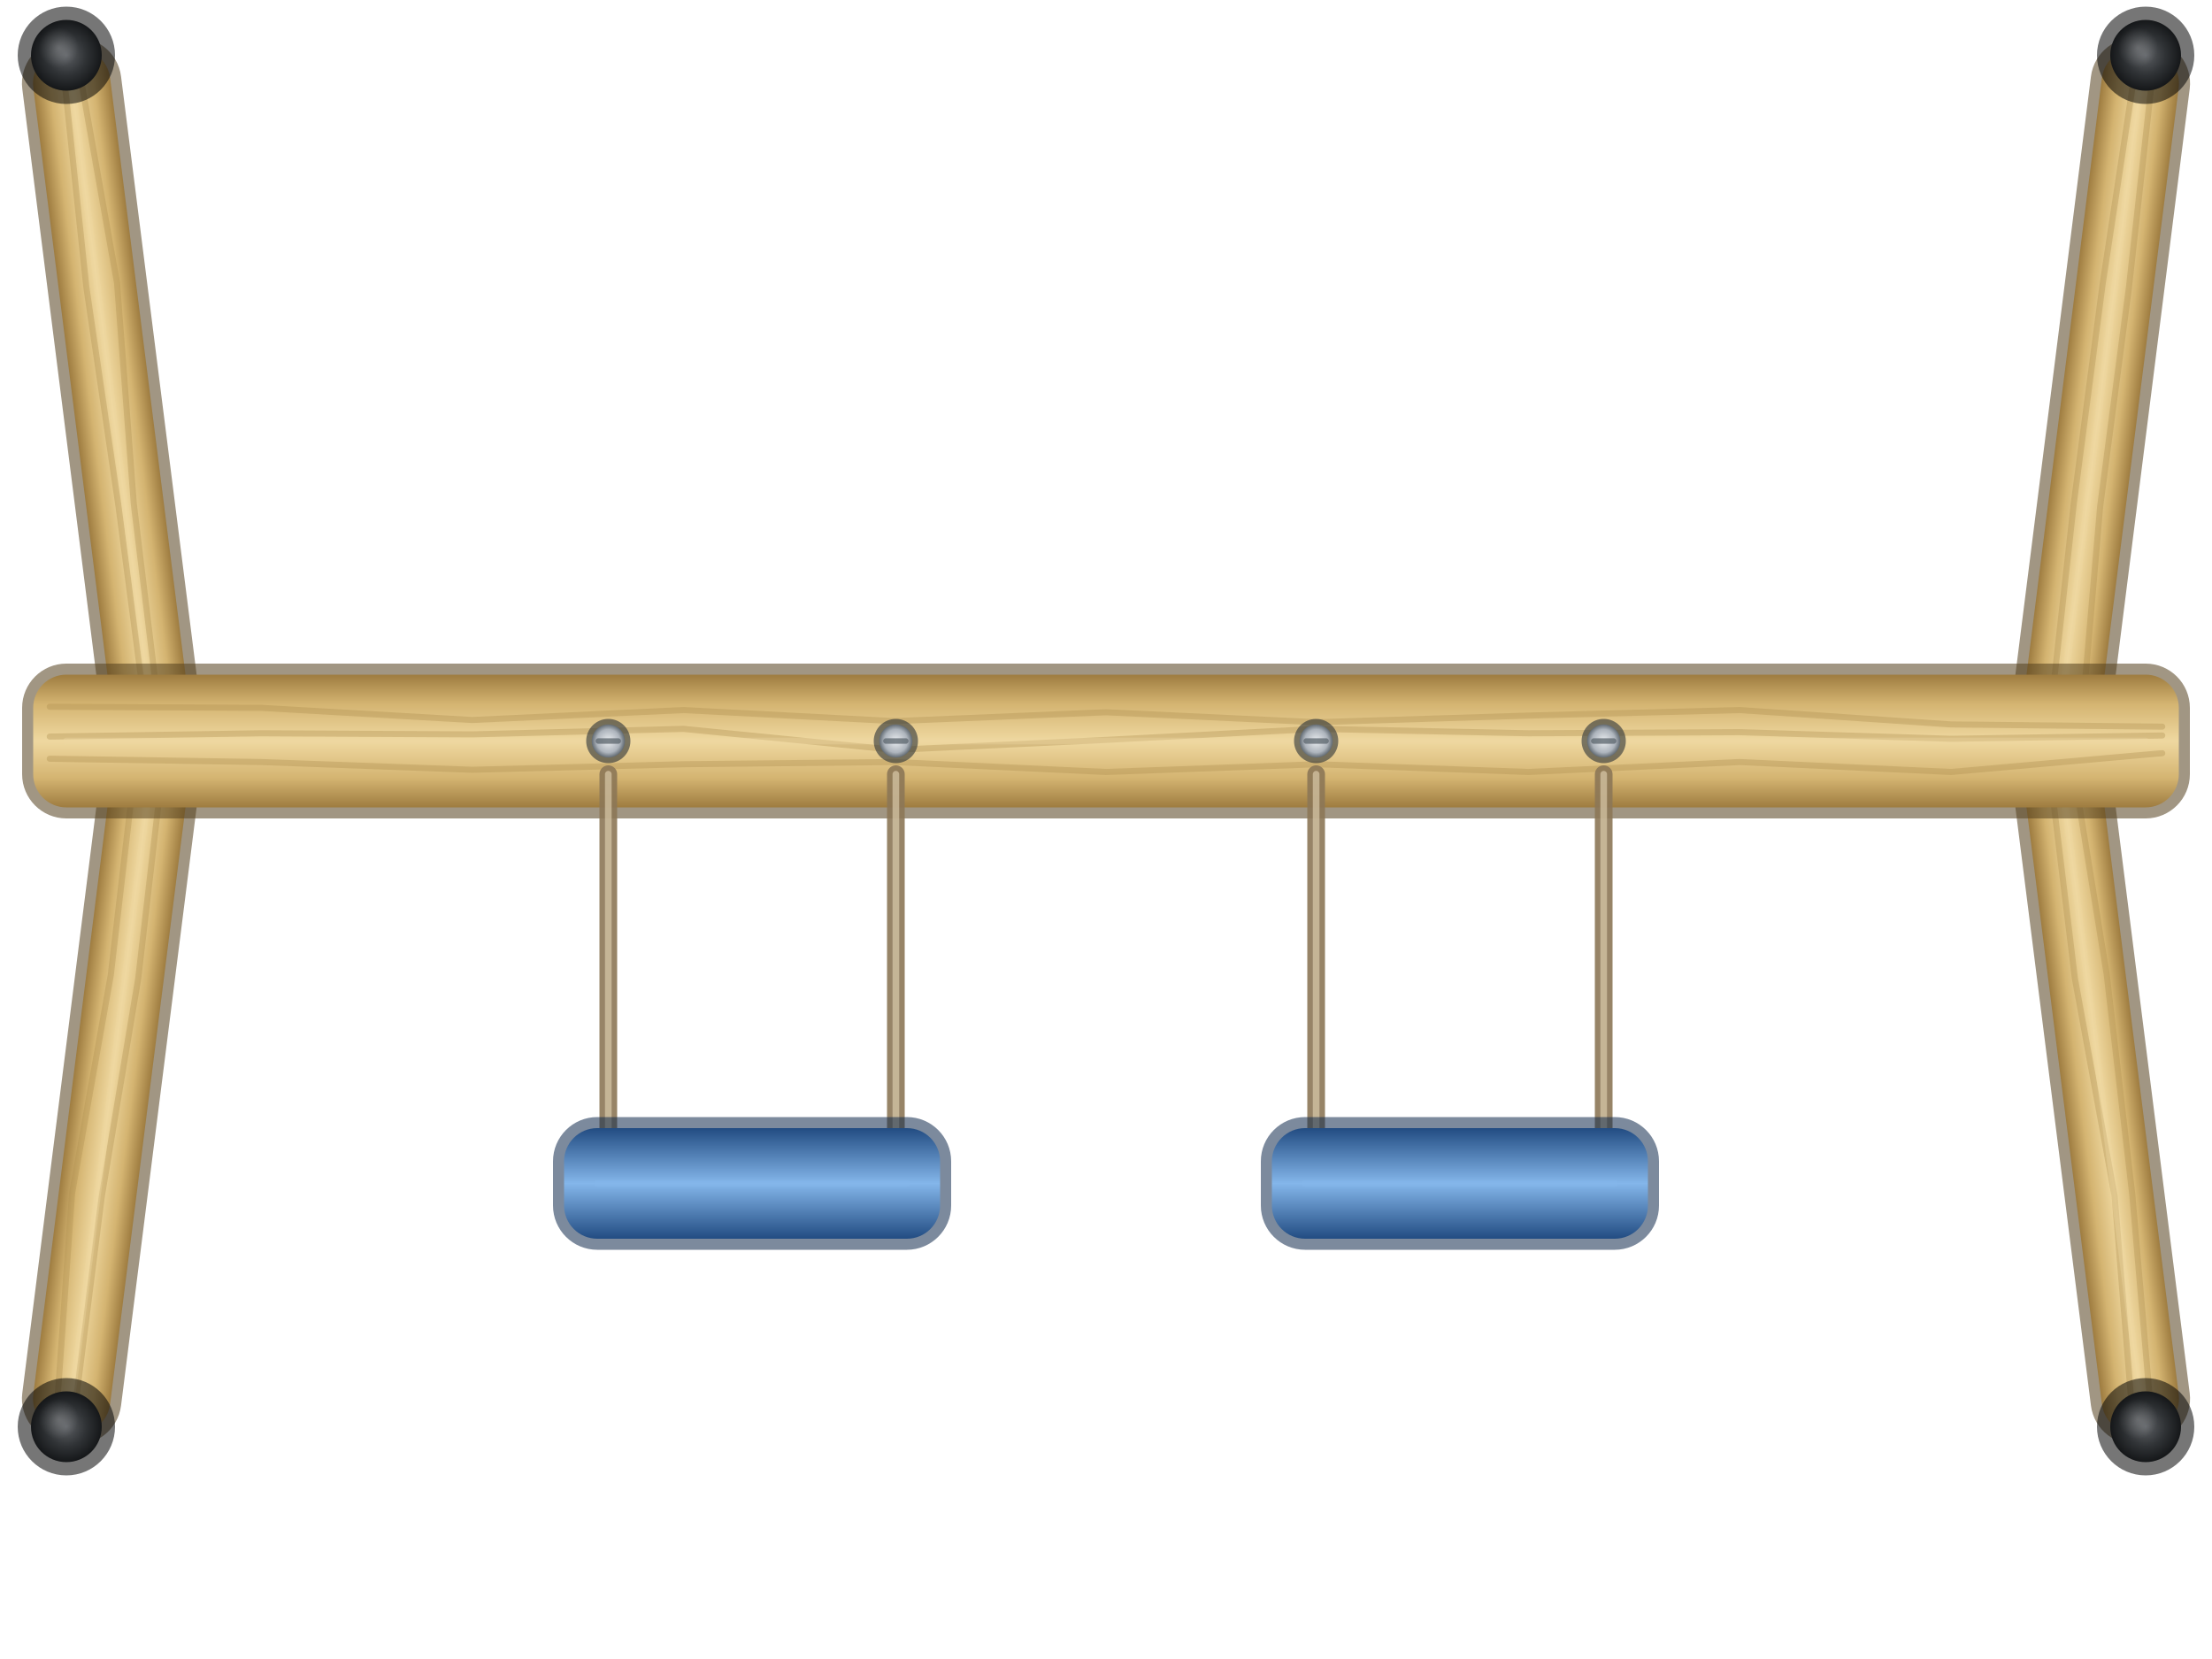
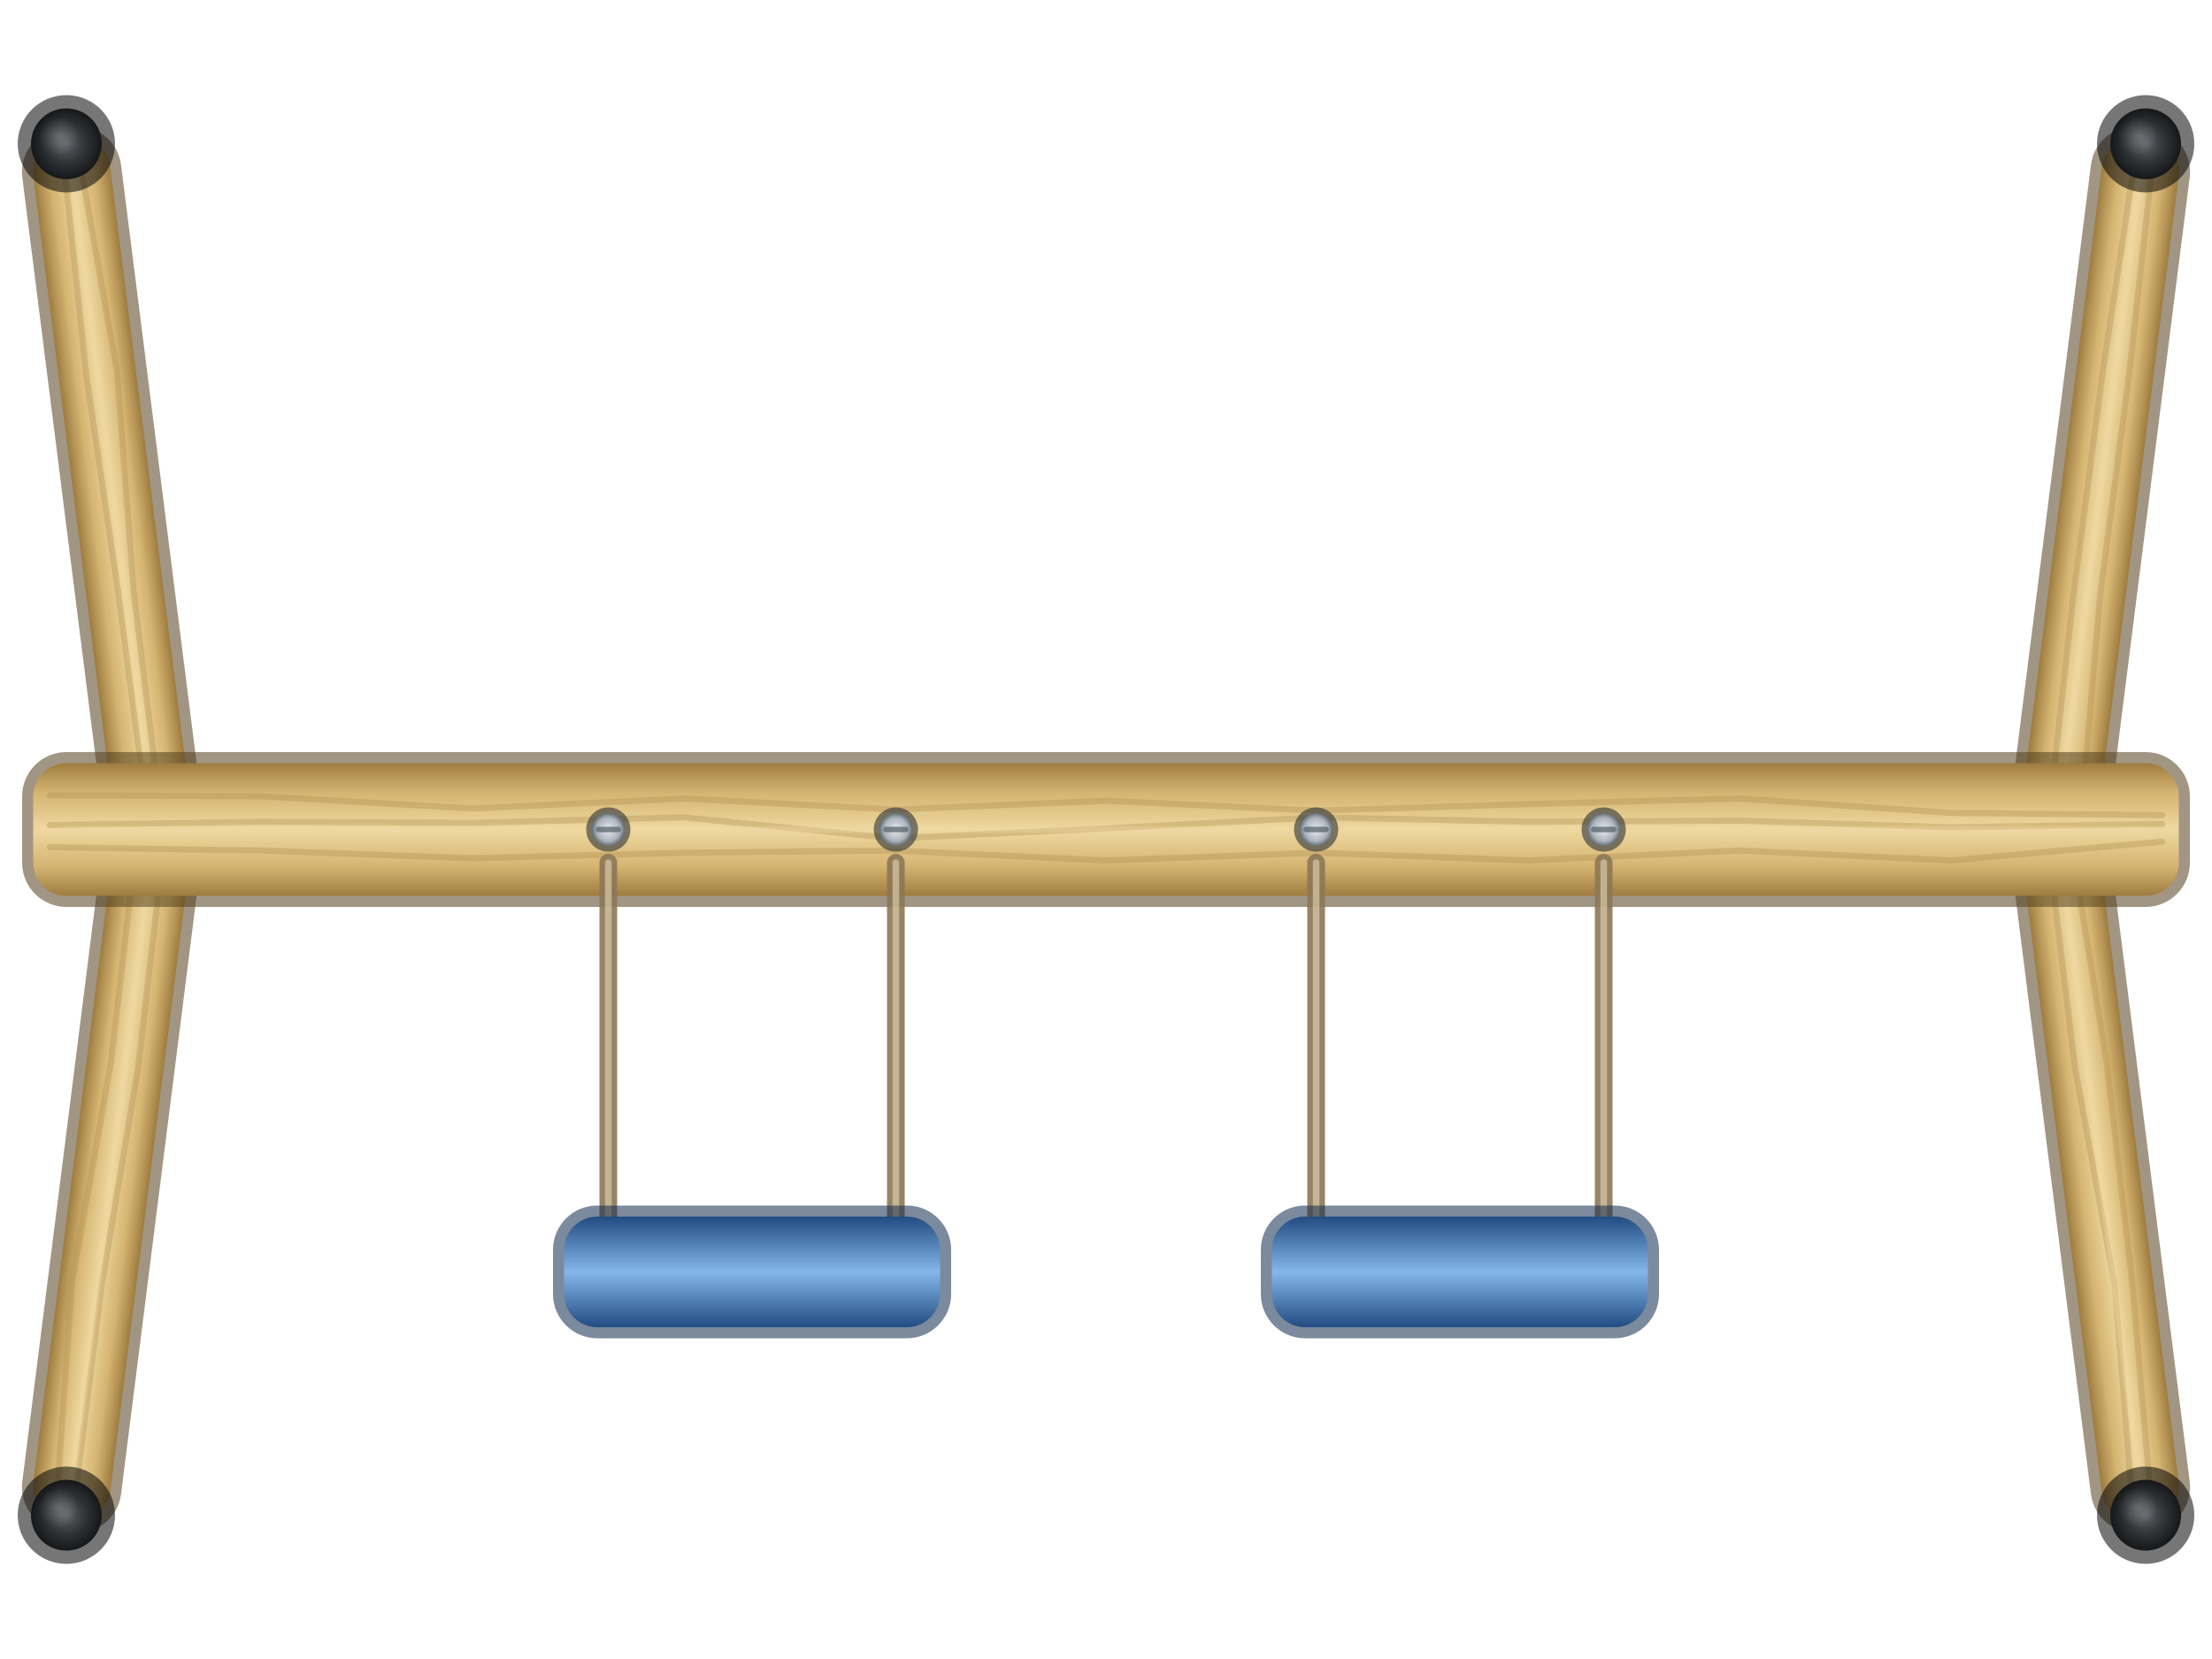
<svg xmlns="http://www.w3.org/2000/svg" viewBox="0 0 200 150">
  <defs>
    <linearGradient id="s5_l1" x1="0" y1="0" x2="1" y2="0">
      <stop offset="0%" stop-color="#9e7c40" />
      <stop offset="22%" stop-color="#d4b471" />
      <stop offset="50%" stop-color="#efd8a0" />
      <stop offset="78%" stop-color="#d4b471" />
      <stop offset="100%" stop-color="#9e7c40" />
    </linearGradient>
    <linearGradient id="s5_l2" x1="0" y1="0" x2="1" y2="0">
      <stop offset="0%" stop-color="#9e7c40" />
      <stop offset="22%" stop-color="#d4b471" />
      <stop offset="50%" stop-color="#efd8a0" />
      <stop offset="78%" stop-color="#d4b471" />
      <stop offset="100%" stop-color="#9e7c40" />
    </linearGradient>
    <linearGradient id="s5_l3" x1="0" y1="0" x2="1" y2="0">
      <stop offset="0%" stop-color="#9e7c40" />
      <stop offset="22%" stop-color="#d4b471" />
      <stop offset="50%" stop-color="#efd8a0" />
      <stop offset="78%" stop-color="#d4b471" />
      <stop offset="100%" stop-color="#9e7c40" />
    </linearGradient>
    <linearGradient id="s5_l4" x1="0" y1="0" x2="1" y2="0">
      <stop offset="0%" stop-color="#9e7c40" />
      <stop offset="22%" stop-color="#d4b471" />
      <stop offset="50%" stop-color="#efd8a0" />
      <stop offset="78%" stop-color="#d4b471" />
      <stop offset="100%" stop-color="#9e7c40" />
    </linearGradient>
    <radialGradient id="s5_r5" cx="50%" cy="50%" r="50%">
      <stop offset="0%" stop-color="#5c5f63" />
      <stop offset="55%" stop-color="#303336" />
      <stop offset="100%" stop-color="#151719" />
    </radialGradient>
    <radialGradient id="s5_r6" cx="50%" cy="50%" r="50%">
      <stop offset="0%" stop-color="#ffffff" stop-opacity="0.2" />
      <stop offset="100%" stop-color="#ffffff" stop-opacity="0" />
    </radialGradient>
    <radialGradient id="s5_r7" cx="50%" cy="50%" r="50%">
      <stop offset="0%" stop-color="#5c5f63" />
      <stop offset="55%" stop-color="#303336" />
      <stop offset="100%" stop-color="#151719" />
    </radialGradient>
    <radialGradient id="s5_r8" cx="50%" cy="50%" r="50%">
      <stop offset="0%" stop-color="#ffffff" stop-opacity="0.2" />
      <stop offset="100%" stop-color="#ffffff" stop-opacity="0" />
    </radialGradient>
    <radialGradient id="s5_r9" cx="50%" cy="50%" r="50%">
      <stop offset="0%" stop-color="#5c5f63" />
      <stop offset="55%" stop-color="#303336" />
      <stop offset="100%" stop-color="#151719" />
    </radialGradient>
    <radialGradient id="s5_r10" cx="50%" cy="50%" r="50%">
      <stop offset="0%" stop-color="#ffffff" stop-opacity="0.2" />
      <stop offset="100%" stop-color="#ffffff" stop-opacity="0" />
    </radialGradient>
    <radialGradient id="s5_r11" cx="50%" cy="50%" r="50%">
      <stop offset="0%" stop-color="#5c5f63" />
      <stop offset="55%" stop-color="#303336" />
      <stop offset="100%" stop-color="#151719" />
    </radialGradient>
    <radialGradient id="s5_r12" cx="50%" cy="50%" r="50%">
      <stop offset="0%" stop-color="#ffffff" stop-opacity="0.2" />
      <stop offset="100%" stop-color="#ffffff" stop-opacity="0" />
    </radialGradient>
    <linearGradient id="s5_l13" x1="0" y1="0" x2="0" y2="1">
      <stop offset="0%" stop-color="#9e7c40" />
      <stop offset="22%" stop-color="#d4b471" />
      <stop offset="50%" stop-color="#efd8a0" />
      <stop offset="78%" stop-color="#d4b471" />
      <stop offset="100%" stop-color="#9e7c40" />
    </linearGradient>
    <linearGradient id="s5_l14" x1="0" y1="0" x2="0" y2="1">
      <stop offset="0%" stop-color="#224c82" />
      <stop offset="50%" stop-color="#84b6ea" />
      <stop offset="100%" stop-color="#224c82" />
    </linearGradient>
    <linearGradient id="s5_l15" x1="0" y1="0" x2="0" y2="1">
      <stop offset="0%" stop-color="#224c82" />
      <stop offset="50%" stop-color="#84b6ea" />
      <stop offset="100%" stop-color="#224c82" />
    </linearGradient>
    <radialGradient id="s5_r16" cx="50%" cy="50%" r="50%">
      <stop offset="0%" stop-color="#eaedf0" />
      <stop offset="70%" stop-color="#adb4bc" />
      <stop offset="100%" stop-color="#626b73" />
    </radialGradient>
    <radialGradient id="s5_r17" cx="50%" cy="50%" r="50%">
      <stop offset="0%" stop-color="#eaedf0" />
      <stop offset="70%" stop-color="#adb4bc" />
      <stop offset="100%" stop-color="#626b73" />
    </radialGradient>
    <radialGradient id="s5_r18" cx="50%" cy="50%" r="50%">
      <stop offset="0%" stop-color="#eaedf0" />
      <stop offset="70%" stop-color="#adb4bc" />
      <stop offset="100%" stop-color="#626b73" />
    </radialGradient>
    <radialGradient id="s5_r19" cx="50%" cy="50%" r="50%">
      <stop offset="0%" stop-color="#eaedf0" />
      <stop offset="70%" stop-color="#adb4bc" />
      <stop offset="100%" stop-color="#626b73" />
    </radialGradient>
  </defs>
-   <g transform="rotate(-7.2 14.0 67.0)">
-     <rect x="9.5" y="3.0" width="9.0" height="65.0" rx="4" fill="#54401e" opacity="0.55" />
-     <rect x="10.5" y="4.0" width="7.0" height="63.0" rx="3" fill="url(#s5_l1)" />
-     <path d="M 13.4 5.5 L 13.0 25.5 L 13.4 45.5 L 13.5 65.5" fill="none" stroke="#ab8c4c" stroke-width="0.55" stroke-linecap="round" opacity="0.35" />
-     <path d="M 14.8 5.5 L 15.8 25.5 L 14.8 45.5 L 14.7 65.5" fill="none" stroke="#ab8c4c" stroke-width="0.55" stroke-linecap="round" opacity="0.35" />
-     <line x1="14.0" y1="7.0" x2="14.0" y2="64.0" stroke="#efd8a0" stroke-width="0.6" stroke-linecap="round" opacity="0.35" />
+   <g transform="rotate(-7.2 14.0 75.0)">
+     <rect x="9.5" y="11.0" width="9.0" height="65.0" rx="4" fill="#54401e" opacity="0.55" />
+     <rect x="10.5" y="12.0" width="7.0" height="63.0" rx="3" fill="url(#s5_l1)" />
+     <path d="M 13.4 13.5 L 13.0 33.5 L 13.4 53.5 L 13.5 73.5" fill="none" stroke="#ab8c4c" stroke-width="0.55" stroke-linecap="round" opacity="0.35" />
+     <path d="M 14.8 13.5 L 15.8 33.5 L 14.8 53.5 L 14.7 73.5" fill="none" stroke="#ab8c4c" stroke-width="0.55" stroke-linecap="round" opacity="0.35" />
+     <line x1="14.0" y1="15.0" x2="14.0" y2="72.0" stroke="#efd8a0" stroke-width="0.6" stroke-linecap="round" opacity="0.35" />
  </g>
-   <g transform="rotate(7.2 14.0 67.0)">
-     <rect x="9.5" y="66.0" width="9.0" height="65.0" rx="4" fill="#54401e" opacity="0.55" />
-     <rect x="10.5" y="67.0" width="7.0" height="63.0" rx="3" fill="url(#s5_l2)" />
-     <path d="M 12.5 68.5 L 12.7 88.5 L 11.7 108.5 L 12.8 128.5" fill="none" stroke="#ab8c4c" stroke-width="0.55" stroke-linecap="round" opacity="0.35" />
-     <path d="M 15.0 68.5 L 15.2 88.5 L 14.4 108.5 L 14.4 128.5" fill="none" stroke="#ab8c4c" stroke-width="0.55" stroke-linecap="round" opacity="0.35" />
-     <line x1="14.0" y1="70.0" x2="14.0" y2="127.0" stroke="#efd8a0" stroke-width="0.6" stroke-linecap="round" opacity="0.35" />
+   <g transform="rotate(7.2 14.0 75.0)">
+     <rect x="9.5" y="74.0" width="9.0" height="65.0" rx="4" fill="#54401e" opacity="0.55" />
+     <rect x="10.5" y="75.0" width="7.0" height="63.0" rx="3" fill="url(#s5_l2)" />
+     <path d="M 12.5 76.5 L 12.7 96.5 L 11.7 116.5 L 12.8 136.5" fill="none" stroke="#ab8c4c" stroke-width="0.55" stroke-linecap="round" opacity="0.35" />
+     <path d="M 15.0 76.5 L 15.2 96.5 L 14.4 116.5 L 14.4 136.5" fill="none" stroke="#ab8c4c" stroke-width="0.55" stroke-linecap="round" opacity="0.35" />
+     <line x1="14.0" y1="78.0" x2="14.0" y2="135.0" stroke="#efd8a0" stroke-width="0.6" stroke-linecap="round" opacity="0.35" />
  </g>
-   <g transform="rotate(7.2 186.0 67.0)">
-     <rect x="181.5" y="3.0" width="9.0" height="65.0" rx="4" fill="#54401e" opacity="0.55" />
-     <rect x="182.5" y="4.0" width="7.0" height="63.0" rx="3" fill="url(#s5_l3)" />
-     <path d="M 185.4 5.5 L 184.9 25.5 L 184.8 45.5 L 185.1 65.5" fill="none" stroke="#ab8c4c" stroke-width="0.55" stroke-linecap="round" opacity="0.35" />
-     <path d="M 187.0 5.5 L 187.3 25.5 L 187.2 45.5 L 188.0 65.5" fill="none" stroke="#ab8c4c" stroke-width="0.55" stroke-linecap="round" opacity="0.35" />
-     <line x1="186.0" y1="7.0" x2="186.0" y2="64.0" stroke="#efd8a0" stroke-width="0.6" stroke-linecap="round" opacity="0.35" />
+   <g transform="rotate(7.2 186.0 75.0)">
+     <rect x="181.5" y="11.0" width="9.0" height="65.0" rx="4" fill="#54401e" opacity="0.55" />
+     <rect x="182.5" y="12.0" width="7.0" height="63.0" rx="3" fill="url(#s5_l3)" />
+     <path d="M 185.4 13.5 L 184.9 33.5 L 184.8 53.5 L 185.1 73.5" fill="none" stroke="#ab8c4c" stroke-width="0.55" stroke-linecap="round" opacity="0.35" />
+     <path d="M 187.0 13.5 L 187.3 33.5 L 187.2 53.5 L 188.0 73.5" fill="none" stroke="#ab8c4c" stroke-width="0.55" stroke-linecap="round" opacity="0.35" />
+     <line x1="186.0" y1="15.0" x2="186.0" y2="72.0" stroke="#efd8a0" stroke-width="0.6" stroke-linecap="round" opacity="0.35" />
  </g>
-   <g transform="rotate(-7.2 186.0 67.0)">
-     <rect x="181.5" y="66.0" width="9.0" height="65.0" rx="4" fill="#54401e" opacity="0.55" />
-     <rect x="182.5" y="67.0" width="7.0" height="63.0" rx="3" fill="url(#s5_l4)" />
-     <path d="M 185.0 68.5 L 184.9 88.5 L 186.0 108.5 L 185.1 128.5" fill="none" stroke="#ab8c4c" stroke-width="0.55" stroke-linecap="round" opacity="0.35" />
-     <path d="M 187.1 68.5 L 187.8 88.5 L 187.6 108.5 L 186.8 128.5" fill="none" stroke="#ab8c4c" stroke-width="0.55" stroke-linecap="round" opacity="0.35" />
-     <line x1="186.0" y1="70.0" x2="186.0" y2="127.0" stroke="#efd8a0" stroke-width="0.6" stroke-linecap="round" opacity="0.35" />
+   <g transform="rotate(-7.2 186.0 75.0)">
+     <rect x="181.5" y="74.0" width="9.0" height="65.0" rx="4" fill="#54401e" opacity="0.55" />
+     <rect x="182.5" y="75.0" width="7.0" height="63.0" rx="3" fill="url(#s5_l4)" />
+     <path d="M 185.0 76.5 L 184.9 96.5 L 186.0 116.5 L 185.1 136.5" fill="none" stroke="#ab8c4c" stroke-width="0.55" stroke-linecap="round" opacity="0.35" />
+     <path d="M 187.1 76.5 L 187.8 96.5 L 187.6 116.5 L 186.8 136.5" fill="none" stroke="#ab8c4c" stroke-width="0.55" stroke-linecap="round" opacity="0.35" />
+     <line x1="186.0" y1="78.0" x2="186.0" y2="135.0" stroke="#efd8a0" stroke-width="0.6" stroke-linecap="round" opacity="0.35" />
  </g>
-   <circle cx="6.0" cy="5.0" r="4.4" fill="#050606" opacity="0.55" />
-   <circle cx="6.0" cy="5.0" r="3.2" fill="url(#s5_r5)" />
-   <circle cx="5.3" cy="4.3" r="1.8" fill="url(#s5_r6)" />
-   <circle cx="6.0" cy="129.0" r="4.4" fill="#050606" opacity="0.55" />
-   <circle cx="6.0" cy="129.0" r="3.2" fill="url(#s5_r7)" />
-   <circle cx="5.3" cy="128.3" r="1.8" fill="url(#s5_r8)" />
-   <circle cx="194.0" cy="5.0" r="4.4" fill="#050606" opacity="0.55" />
-   <circle cx="194.0" cy="5.0" r="3.2" fill="url(#s5_r9)" />
-   <circle cx="193.3" cy="4.3" r="1.8" fill="url(#s5_r10)" />
-   <circle cx="194.0" cy="129.0" r="4.4" fill="#050606" opacity="0.55" />
-   <circle cx="194.0" cy="129.0" r="3.2" fill="url(#s5_r11)" />
-   <circle cx="193.3" cy="128.3" r="1.8" fill="url(#s5_r12)" />
-   <rect x="2.0" y="60.0" width="196.0" height="14.0" rx="4" fill="#54401e" opacity="0.55" />
-   <rect x="3.0" y="61.0" width="194.0" height="12.0" rx="3" fill="url(#s5_l13)" />
-   <path d="M 4.5 63.9 L 23.6 64.0 L 42.7 65.1 L 61.8 64.2 L 80.9 65.2 L 100.0 64.4 L 119.1 65.3 L 138.2 64.7 L 157.3 64.2 L 176.4 65.5 L 195.5 65.7" fill="none" stroke="#ab8c4c" stroke-width="0.55" stroke-linecap="round" opacity="0.35" />
-   <path d="M 4.5 66.6 L 23.6 66.3 L 42.7 66.4 L 61.8 65.9 L 80.9 67.8 L 100.0 66.9 L 119.1 65.9 L 138.2 66.3 L 157.3 66.2 L 176.4 66.8 L 195.5 66.5" fill="none" stroke="#ab8c4c" stroke-width="0.55" stroke-linecap="round" opacity="0.35" />
-   <path d="M 4.5 68.6 L 23.6 68.9 L 42.7 69.6 L 61.8 69.1 L 80.9 68.9 L 100.0 69.8 L 119.1 69.1 L 138.2 69.8 L 157.3 68.9 L 176.4 69.8 L 195.5 68.1" fill="none" stroke="#ab8c4c" stroke-width="0.55" stroke-linecap="round" opacity="0.35" />
-   <line x1="6.0" y1="67.0" x2="194.0" y2="67.0" stroke="#efd8a0" stroke-width="0.6" stroke-linecap="round" opacity="0.35" />
-   <line x1="55.0" y1="70.0" x2="55.0" y2="106.0" stroke="#8c7756" stroke-width="1.6" stroke-linecap="round" opacity="0.9" />
-   <line x1="55.0" y1="70.0" x2="55.0" y2="106.0" stroke="#e5d5b6" stroke-width="0.6" stroke-linecap="round" opacity="0.6" />
-   <line x1="81.0" y1="70.0" x2="81.0" y2="106.0" stroke="#8c7756" stroke-width="1.6" stroke-linecap="round" opacity="0.9" />
-   <line x1="81.0" y1="70.0" x2="81.0" y2="106.0" stroke="#e5d5b6" stroke-width="0.6" stroke-linecap="round" opacity="0.6" />
-   <rect x="50.0" y="101.0" width="36.0" height="12.0" rx="4" fill="#10294c" opacity="0.55" />
-   <rect x="51.0" y="102.0" width="34.0" height="10.0" rx="3" fill="url(#s5_l14)" />
-   <line x1="54.0" y1="107.0" x2="82.0" y2="107.0" stroke="#84b6ea" stroke-width="0.6" stroke-linecap="round" opacity="0.4" />
-   <line x1="119.0" y1="70.0" x2="119.0" y2="106.0" stroke="#8c7756" stroke-width="1.6" stroke-linecap="round" opacity="0.9" />
-   <line x1="119.0" y1="70.0" x2="119.0" y2="106.0" stroke="#e5d5b6" stroke-width="0.6" stroke-linecap="round" opacity="0.6" />
-   <line x1="145.0" y1="70.0" x2="145.0" y2="106.0" stroke="#8c7756" stroke-width="1.6" stroke-linecap="round" opacity="0.9" />
-   <line x1="145.0" y1="70.0" x2="145.0" y2="106.0" stroke="#e5d5b6" stroke-width="0.6" stroke-linecap="round" opacity="0.6" />
-   <rect x="114.0" y="101.0" width="36.0" height="12.0" rx="4" fill="#10294c" opacity="0.55" />
-   <rect x="115.0" y="102.0" width="34.0" height="10.0" rx="3" fill="url(#s5_l15)" />
-   <line x1="118.0" y1="107.0" x2="146.0" y2="107.0" stroke="#84b6ea" stroke-width="0.6" stroke-linecap="round" opacity="0.4" />
-   <circle cx="55.0" cy="67.0" r="2.0" fill="#2c3237" opacity="0.6" />
-   <circle cx="55.0" cy="67.0" r="1.5" fill="url(#s5_r16)" />
-   <line x1="54.1" y1="67.0" x2="55.9" y2="67.0" stroke="#626b73" stroke-width="0.5" stroke-linecap="round" opacity="0.8" />
-   <circle cx="81.0" cy="67.0" r="2.0" fill="#2c3237" opacity="0.6" />
-   <circle cx="81.0" cy="67.0" r="1.5" fill="url(#s5_r17)" />
-   <line x1="80.1" y1="67.0" x2="81.9" y2="67.0" stroke="#626b73" stroke-width="0.5" stroke-linecap="round" opacity="0.8" />
-   <circle cx="119.0" cy="67.0" r="2.0" fill="#2c3237" opacity="0.6" />
-   <circle cx="119.0" cy="67.0" r="1.5" fill="url(#s5_r18)" />
-   <line x1="118.1" y1="67.0" x2="119.9" y2="67.0" stroke="#626b73" stroke-width="0.5" stroke-linecap="round" opacity="0.8" />
-   <circle cx="145.0" cy="67.0" r="2.0" fill="#2c3237" opacity="0.6" />
-   <circle cx="145.0" cy="67.0" r="1.5" fill="url(#s5_r19)" />
-   <line x1="144.1" y1="67.0" x2="145.9" y2="67.0" stroke="#626b73" stroke-width="0.5" stroke-linecap="round" opacity="0.8" />
+   <circle cx="6.0" cy="13.0" r="4.4" fill="#050606" opacity="0.55" />
+   <circle cx="6.0" cy="13.0" r="3.2" fill="url(#s5_r5)" />
+   <circle cx="5.3" cy="12.3" r="1.8" fill="url(#s5_r6)" />
+   <circle cx="6.0" cy="137.0" r="4.4" fill="#050606" opacity="0.55" />
+   <circle cx="6.0" cy="137.0" r="3.2" fill="url(#s5_r7)" />
+   <circle cx="5.3" cy="136.3" r="1.8" fill="url(#s5_r8)" />
+   <circle cx="194.0" cy="13.0" r="4.4" fill="#050606" opacity="0.55" />
+   <circle cx="194.0" cy="13.0" r="3.2" fill="url(#s5_r9)" />
+   <circle cx="193.3" cy="12.3" r="1.8" fill="url(#s5_r10)" />
+   <circle cx="194.0" cy="137.0" r="4.4" fill="#050606" opacity="0.55" />
+   <circle cx="194.0" cy="137.0" r="3.2" fill="url(#s5_r11)" />
+   <circle cx="193.3" cy="136.3" r="1.8" fill="url(#s5_r12)" />
+   <rect x="2.0" y="68.0" width="196.0" height="14.0" rx="4" fill="#54401e" opacity="0.55" />
+   <rect x="3.0" y="69.0" width="194.0" height="12.0" rx="3" fill="url(#s5_l13)" />
+   <path d="M 4.5 71.9 L 23.6 72.0 L 42.7 73.1 L 61.8 72.2 L 80.9 73.2 L 100.0 72.4 L 119.1 73.3 L 138.2 72.7 L 157.3 72.2 L 176.4 73.5 L 195.5 73.7" fill="none" stroke="#ab8c4c" stroke-width="0.55" stroke-linecap="round" opacity="0.35" />
+   <path d="M 4.5 74.6 L 23.6 74.3 L 42.7 74.4 L 61.8 73.9 L 80.9 75.8 L 100.0 74.9 L 119.1 73.9 L 138.2 74.3 L 157.3 74.2 L 176.4 74.8 L 195.5 74.5" fill="none" stroke="#ab8c4c" stroke-width="0.55" stroke-linecap="round" opacity="0.35" />
+   <path d="M 4.5 76.6 L 23.6 76.9 L 42.7 77.6 L 61.8 77.1 L 80.9 76.9 L 100.0 77.8 L 119.1 77.1 L 138.2 77.8 L 157.3 76.9 L 176.4 77.8 L 195.5 76.1" fill="none" stroke="#ab8c4c" stroke-width="0.55" stroke-linecap="round" opacity="0.35" />
+   <line x1="6.0" y1="75.0" x2="194.0" y2="75.0" stroke="#efd8a0" stroke-width="0.6" stroke-linecap="round" opacity="0.35" />
+   <line x1="55.0" y1="78.0" x2="55.0" y2="114.0" stroke="#8c7756" stroke-width="1.6" stroke-linecap="round" opacity="0.9" />
+   <line x1="55.0" y1="78.0" x2="55.0" y2="114.0" stroke="#e5d5b6" stroke-width="0.6" stroke-linecap="round" opacity="0.6" />
+   <line x1="81.0" y1="78.0" x2="81.0" y2="114.0" stroke="#8c7756" stroke-width="1.6" stroke-linecap="round" opacity="0.9" />
+   <line x1="81.0" y1="78.0" x2="81.0" y2="114.0" stroke="#e5d5b6" stroke-width="0.6" stroke-linecap="round" opacity="0.6" />
+   <rect x="50.0" y="109.0" width="36.0" height="12.0" rx="4" fill="#10294c" opacity="0.55" />
+   <rect x="51.0" y="110.0" width="34.0" height="10.0" rx="3" fill="url(#s5_l14)" />
+   <line x1="54.0" y1="115.0" x2="82.0" y2="115.0" stroke="#84b6ea" stroke-width="0.6" stroke-linecap="round" opacity="0.4" />
+   <line x1="119.0" y1="78.0" x2="119.0" y2="114.0" stroke="#8c7756" stroke-width="1.6" stroke-linecap="round" opacity="0.9" />
+   <line x1="119.0" y1="78.0" x2="119.0" y2="114.0" stroke="#e5d5b6" stroke-width="0.6" stroke-linecap="round" opacity="0.6" />
+   <line x1="145.0" y1="78.0" x2="145.0" y2="114.0" stroke="#8c7756" stroke-width="1.6" stroke-linecap="round" opacity="0.9" />
+   <line x1="145.0" y1="78.0" x2="145.0" y2="114.0" stroke="#e5d5b6" stroke-width="0.6" stroke-linecap="round" opacity="0.6" />
+   <rect x="114.0" y="109.0" width="36.0" height="12.0" rx="4" fill="#10294c" opacity="0.55" />
+   <rect x="115.0" y="110.0" width="34.0" height="10.0" rx="3" fill="url(#s5_l15)" />
+   <line x1="118.0" y1="115.0" x2="146.0" y2="115.0" stroke="#84b6ea" stroke-width="0.6" stroke-linecap="round" opacity="0.4" />
+   <circle cx="55.0" cy="75.0" r="2.0" fill="#2c3237" opacity="0.6" />
+   <circle cx="55.0" cy="75.0" r="1.5" fill="url(#s5_r16)" />
+   <line x1="54.1" y1="75.0" x2="55.9" y2="75.0" stroke="#626b73" stroke-width="0.5" stroke-linecap="round" opacity="0.8" />
+   <circle cx="81.0" cy="75.0" r="2.0" fill="#2c3237" opacity="0.6" />
+   <circle cx="81.0" cy="75.0" r="1.5" fill="url(#s5_r17)" />
+   <line x1="80.1" y1="75.0" x2="81.9" y2="75.0" stroke="#626b73" stroke-width="0.5" stroke-linecap="round" opacity="0.8" />
+   <circle cx="119.0" cy="75.0" r="2.0" fill="#2c3237" opacity="0.6" />
+   <circle cx="119.0" cy="75.0" r="1.5" fill="url(#s5_r18)" />
+   <line x1="118.1" y1="75.0" x2="119.9" y2="75.0" stroke="#626b73" stroke-width="0.5" stroke-linecap="round" opacity="0.8" />
+   <circle cx="145.0" cy="75.0" r="2.0" fill="#2c3237" opacity="0.6" />
+   <circle cx="145.0" cy="75.0" r="1.5" fill="url(#s5_r19)" />
+   <line x1="144.1" y1="75.0" x2="145.9" y2="75.0" stroke="#626b73" stroke-width="0.5" stroke-linecap="round" opacity="0.8" />
</svg>
